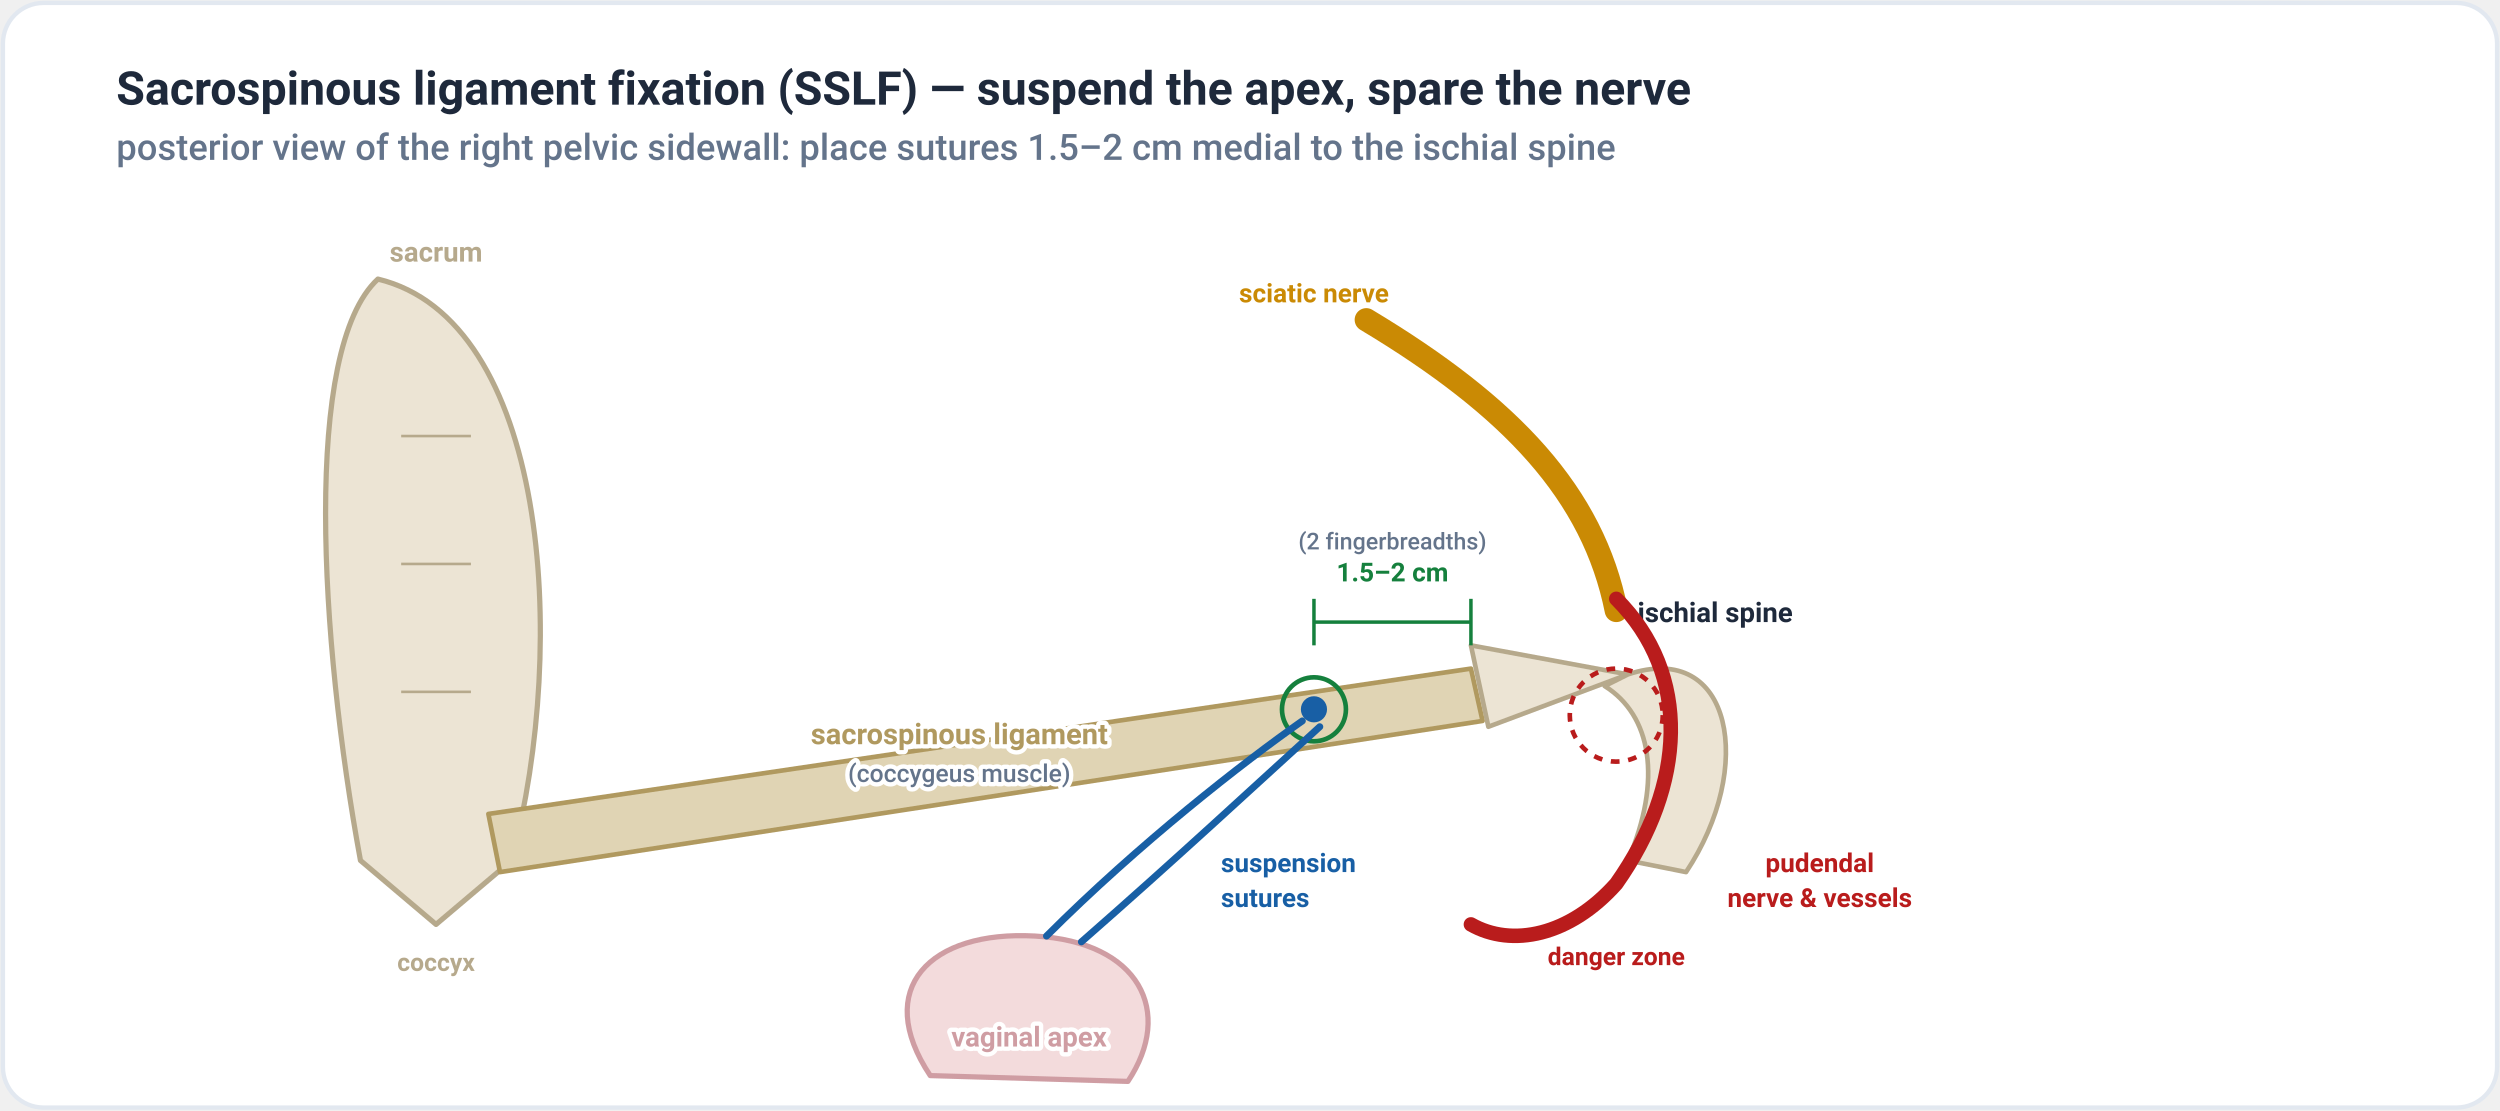
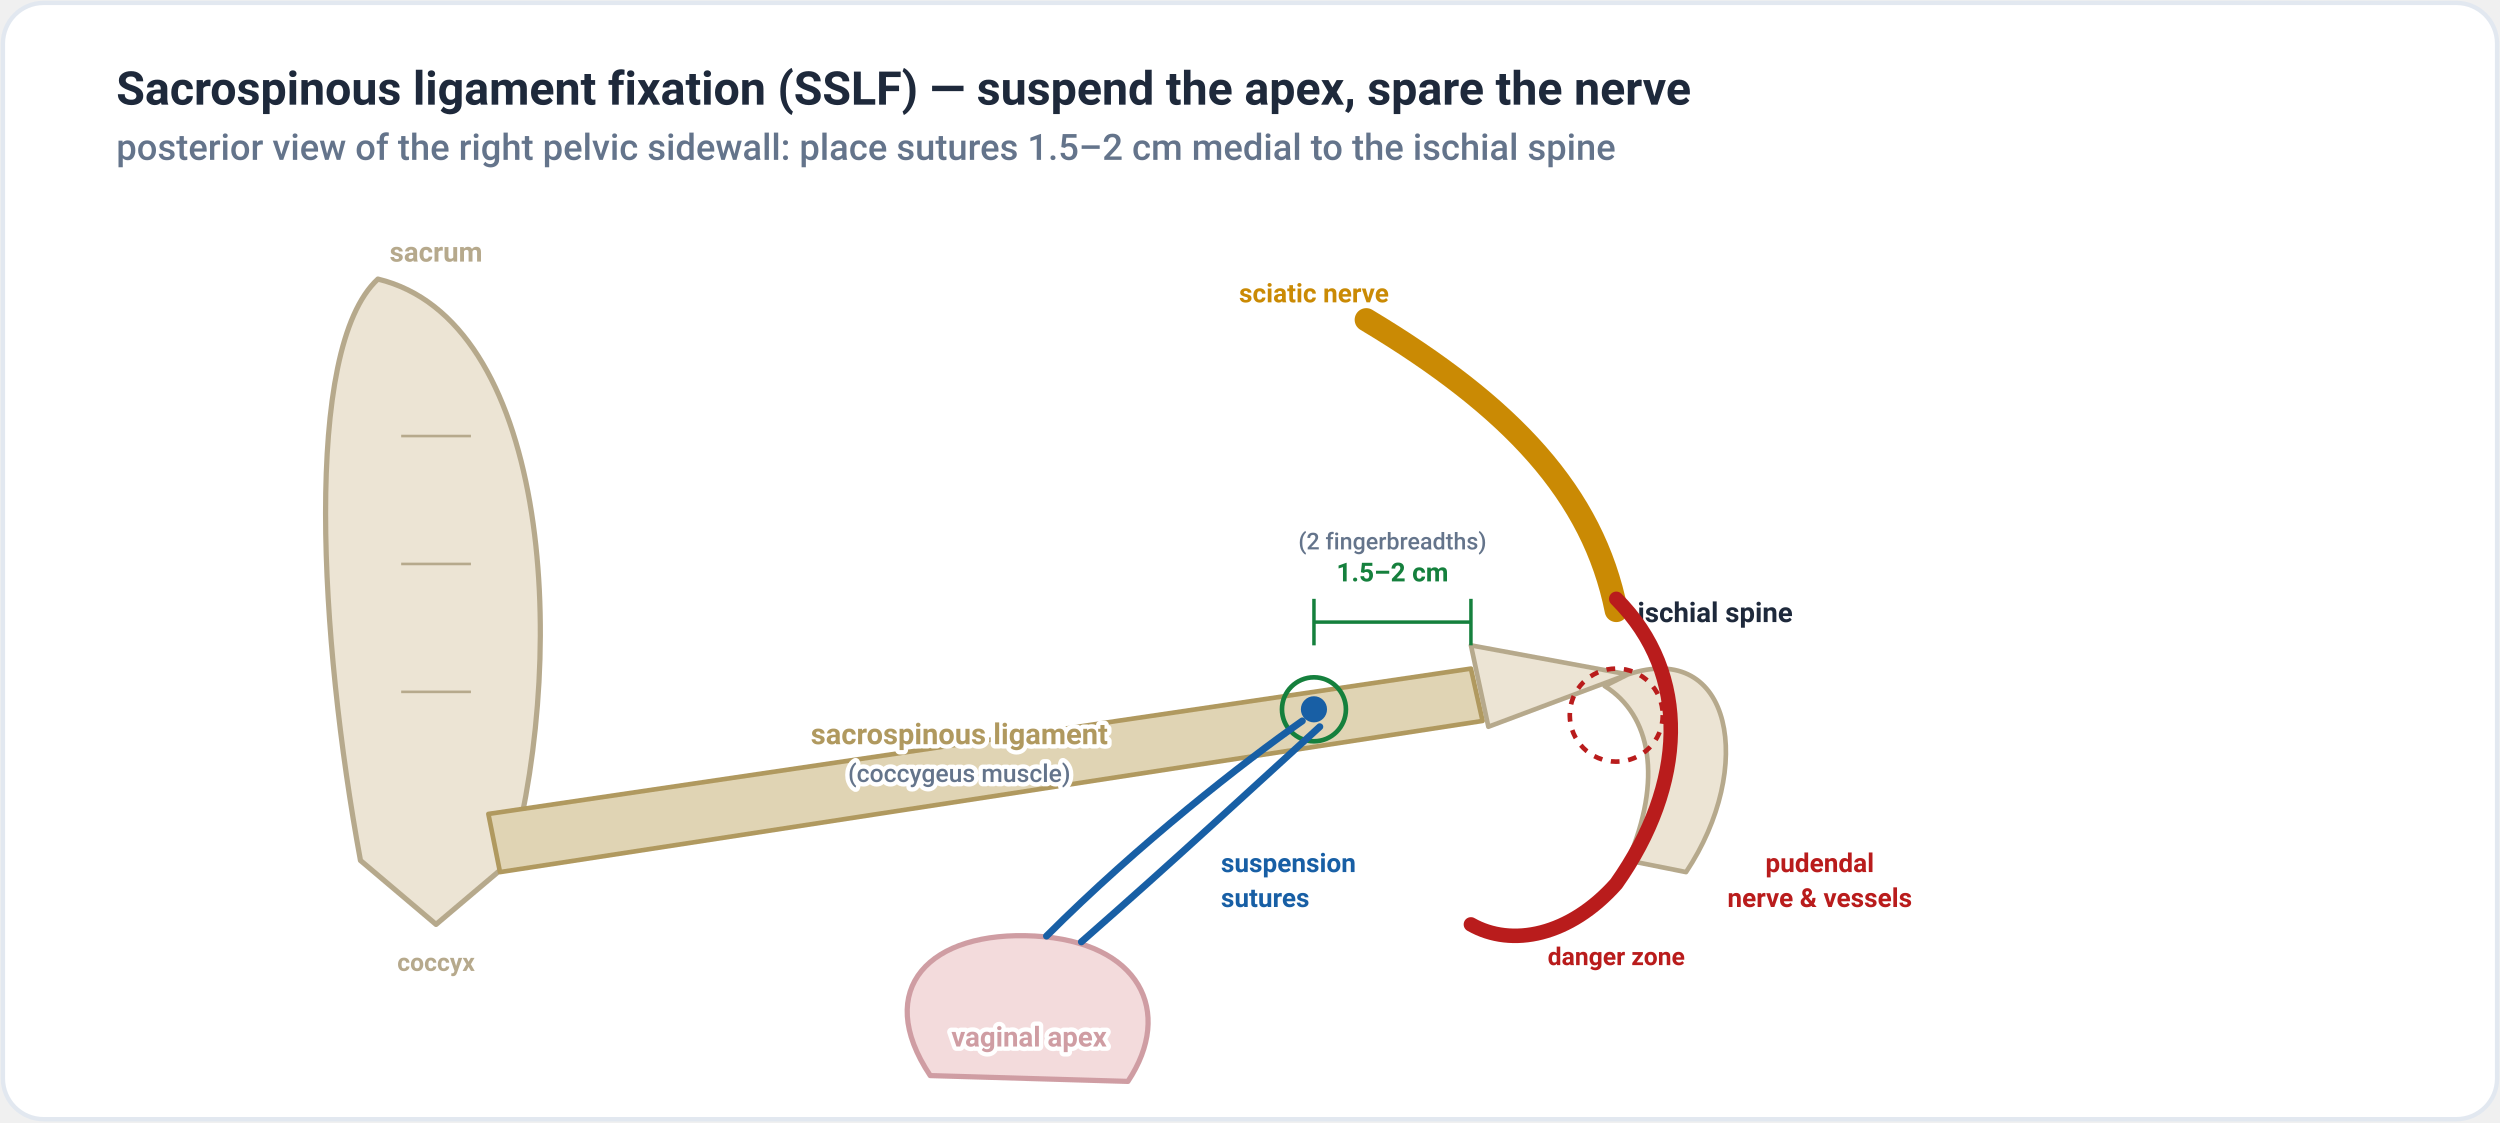
- <svg xmlns="http://www.w3.org/2000/svg" viewBox="0 0 860 382" width="860" height="382" role="img" aria-label="Sacrospinous ligament fixation shown on a posterior view of the right pelvic sidewall. The sacrospinous ligament with its overlying coccygeus muscle runs from the ischial spine to the sacrum and coccyx. The pudendal nerve and vessels loop behind the ischial spine and the sciatic nerve passes above it, marking a danger zone at the spine. Suspension sutures from the vaginal apex are placed into the ligament 1.5 to 2 centimeters, about two fingerbreadths, medial to the ischial spine, in the safe zone. Key: a native-tissue apical repair usually done right-sided and unilateral; placing sutures too lateral risks the pudendal bundle and sciatic nerve causing gluteal pain; the repair pulls the apex posteriorly, raising later anterior-compartment recurrence compared with sacrocolpopexy.">
-   <rect x="1" y="1" width="858" height="380" rx="14" fill="#FFFFFF" stroke="#E2E8F0" stroke-width="1.5" />
+ <svg xmlns="http://www.w3.org/2000/svg" viewBox="0 0 860 386" width="860" height="386" role="img" aria-label="Sacrospinous ligament fixation shown on a posterior view of the right pelvic sidewall. The sacrospinous ligament with its overlying coccygeus muscle runs from the ischial spine to the sacrum and coccyx. The pudendal nerve and vessels loop behind the ischial spine and the sciatic nerve passes above it, marking a danger zone at the spine. Suspension sutures from the vaginal apex are placed into the ligament 1.5 to 2 centimeters, about two fingerbreadths, medial to the ischial spine, in the safe zone. Key: a native-tissue apical repair usually done right-sided and unilateral; placing sutures too lateral risks the pudendal bundle and sciatic nerve causing gluteal pain; the repair pulls the apex posteriorly, raising later anterior-compartment recurrence compared with sacrocolpopexy.">
+   <rect x="1" y="1" width="858" height="384" rx="14" fill="#FFFFFF" stroke="#E2E8F0" stroke-width="1.5" />
  <text x="40" y="36" text-anchor="start" font-family="-apple-system, 'Segoe UI', Roboto, Helvetica, Arial, sans-serif" font-size="16" font-weight="700" fill="#1E293B">Sacrospinous ligament fixation (SSLF) — suspend the apex, spare the nerve</text>
  <text x="40" y="55" text-anchor="start" font-family="-apple-system, 'Segoe UI', Roboto, Helvetica, Arial, sans-serif" font-size="12.5" font-weight="500" fill="#64748B">posterior view of the right pelvic sidewall: place sutures 1.5–2 cm medial to the ischial spine</text>
  <path d="M 130 96 C 188 110, 196 220, 176 296 L 150 318 L 124 296 C 110 220, 104 120, 130 96 Z" fill="#ECE4D4" stroke="#B6A98C" stroke-width="1.8" stroke-linejoin="round" />
  <line x1="138" y1="150" x2="162" y2="150" stroke="#B6A98C" stroke-width="0.9" />
  <line x1="138" y1="194" x2="162" y2="194" stroke="#B6A98C" stroke-width="0.9" />
  <line x1="138" y1="238" x2="162" y2="238" stroke="#B6A98C" stroke-width="0.9" />
  <text x="150" y="90" text-anchor="middle" font-family="-apple-system, 'Segoe UI', Roboto, Helvetica, Arial, sans-serif" font-size="9.5" font-weight="700" fill="#B6A98C" paint-order="stroke" stroke="#FFFFFF" stroke-width="3" stroke-linejoin="round">sacrum</text>
  <text x="150" y="334" text-anchor="middle" font-family="-apple-system, 'Segoe UI', Roboto, Helvetica, Arial, sans-serif" font-size="8.5" font-weight="600" fill="#B6A98C" paint-order="stroke" stroke="#FFFFFF" stroke-width="3" stroke-linejoin="round">coccyx</text>
  <path d="M 560 232 L 506 222 L 512 250 Z" fill="#ECE4D4" stroke="#B6A98C" stroke-width="1.6" stroke-linejoin="round" />
  <path d="M 560 232 C 596 220, 604 264, 580 300 L 560 296 C 572 268, 568 246, 552 236 Z" fill="#ECE4D4" stroke="#B6A98C" stroke-width="1.6" stroke-linejoin="round" />
  <text x="590" y="214" text-anchor="middle" font-family="-apple-system, 'Segoe UI', Roboto, Helvetica, Arial, sans-serif" font-size="9.5" font-weight="700" fill="#1E293B" paint-order="stroke" stroke="#FFFFFF" stroke-width="3" stroke-linejoin="round">ischial spine</text>
  <path d="M 506 230 L 168 280 L 172 300 L 510 248 Z" fill="#E0D4B4" stroke="#B0995F" stroke-width="1.6" stroke-linejoin="round" />
  <text x="330" y="256" text-anchor="middle" font-family="-apple-system, 'Segoe UI', Roboto, Helvetica, Arial, sans-serif" font-size="10" font-weight="700" fill="#B0995F" paint-order="stroke" stroke="#FFFFFF" stroke-width="3" stroke-linejoin="round">sacrospinous ligament</text>
  <text x="330" y="269" text-anchor="middle" font-family="-apple-system, 'Segoe UI', Roboto, Helvetica, Arial, sans-serif" font-size="8.5" font-weight="500" fill="#64748B" paint-order="stroke" stroke="#FFFFFF" stroke-width="3" stroke-linejoin="round">(coccygeus muscle)</text>
  <path d="M 470 110 C 520 140, 548 170, 556 210" fill="none" stroke="#CA8A04" stroke-width="8" stroke-linecap="round" />
  <text x="452" y="104" text-anchor="middle" font-family="-apple-system, 'Segoe UI', Roboto, Helvetica, Arial, sans-serif" font-size="9" font-weight="700" fill="#CA8A04" paint-order="stroke" stroke="#FFFFFF" stroke-width="3" stroke-linejoin="round">sciatic nerve</text>
  <path d="M 556 206 C 582 232, 580 270, 556 304 C 540 322, 520 326, 506 318" fill="none" stroke="#B91C1C" stroke-width="5" stroke-linecap="round" />
  <text x="626" y="300" text-anchor="middle" font-family="-apple-system, 'Segoe UI', Roboto, Helvetica, Arial, sans-serif" font-size="9" font-weight="700" fill="#B91C1C" paint-order="stroke" stroke="#FFFFFF" stroke-width="3" stroke-linejoin="round">pudendal</text>
  <text x="626" y="312" text-anchor="middle" font-family="-apple-system, 'Segoe UI', Roboto, Helvetica, Arial, sans-serif" font-size="9" font-weight="700" fill="#B91C1C" paint-order="stroke" stroke="#FFFFFF" stroke-width="3" stroke-linejoin="round">nerve &amp; vessels</text>
  <circle cx="556" cy="246" r="16" fill="none" stroke="#B91C1C" stroke-width="1.6" stroke-dasharray="3 3" />
  <text x="556" y="332" text-anchor="middle" font-family="-apple-system, 'Segoe UI', Roboto, Helvetica, Arial, sans-serif" font-size="8.5" font-weight="700" fill="#B91C1C" paint-order="stroke" stroke="#FFFFFF" stroke-width="3" stroke-linejoin="round">danger zone</text>
  <circle cx="452" cy="244" r="4.5" fill="#185FA5" />
  <circle cx="452" cy="244" r="11" fill="none" stroke="#15803D" stroke-width="1.6" />
  <path d="M 506 222 L 506 206 M 506 214 L 452 214 M 452 222 L 452 206" fill="none" stroke="#15803D" stroke-width="1.2" />
  <text x="479" y="200" text-anchor="middle" font-family="-apple-system, 'Segoe UI', Roboto, Helvetica, Arial, sans-serif" font-size="9" font-weight="700" fill="#15803D" paint-order="stroke" stroke="#FFFFFF" stroke-width="3" stroke-linejoin="round">1.5–2 cm</text>
  <text x="479" y="189" text-anchor="middle" font-family="-apple-system, 'Segoe UI', Roboto, Helvetica, Arial, sans-serif" font-size="8" font-weight="500" fill="#64748B" paint-order="stroke" stroke="#FFFFFF" stroke-width="3" stroke-linejoin="round">(2 fingerbreadths)</text>
  <path d="M 320 370 C 300 340, 320 320, 356 322 C 392 324, 404 348, 388 372 Z" fill="#F3DBDC" stroke="#CF9DA3" stroke-width="1.8" stroke-linejoin="round" />
  <text x="354" y="360" text-anchor="middle" font-family="-apple-system, 'Segoe UI', Roboto, Helvetica, Arial, sans-serif" font-size="9.5" font-weight="700" fill="#CF9DA3" paint-order="stroke" stroke="#FFFFFF" stroke-width="3" stroke-linejoin="round">vaginal apex</text>
  <path d="M 360 322 C 392 290, 428 262, 448 248" fill="none" stroke="#185FA5" stroke-width="2.4" stroke-linecap="round" />
  <path d="M 372 324 C 404 296, 432 270, 454 250" fill="none" stroke="#185FA5" stroke-width="2.4" stroke-linecap="round" />
  <text x="420" y="300" text-anchor="start" font-family="-apple-system, 'Segoe UI', Roboto, Helvetica, Arial, sans-serif" font-size="9" font-weight="700" fill="#185FA5" paint-order="stroke" stroke="#FFFFFF" stroke-width="3" stroke-linejoin="round">suspension</text>
  <text x="420" y="312" text-anchor="start" font-family="-apple-system, 'Segoe UI', Roboto, Helvetica, Arial, sans-serif" font-size="9" font-weight="700" fill="#185FA5" paint-order="stroke" stroke="#FFFFFF" stroke-width="3" stroke-linejoin="round">sutures</text>
</svg>
